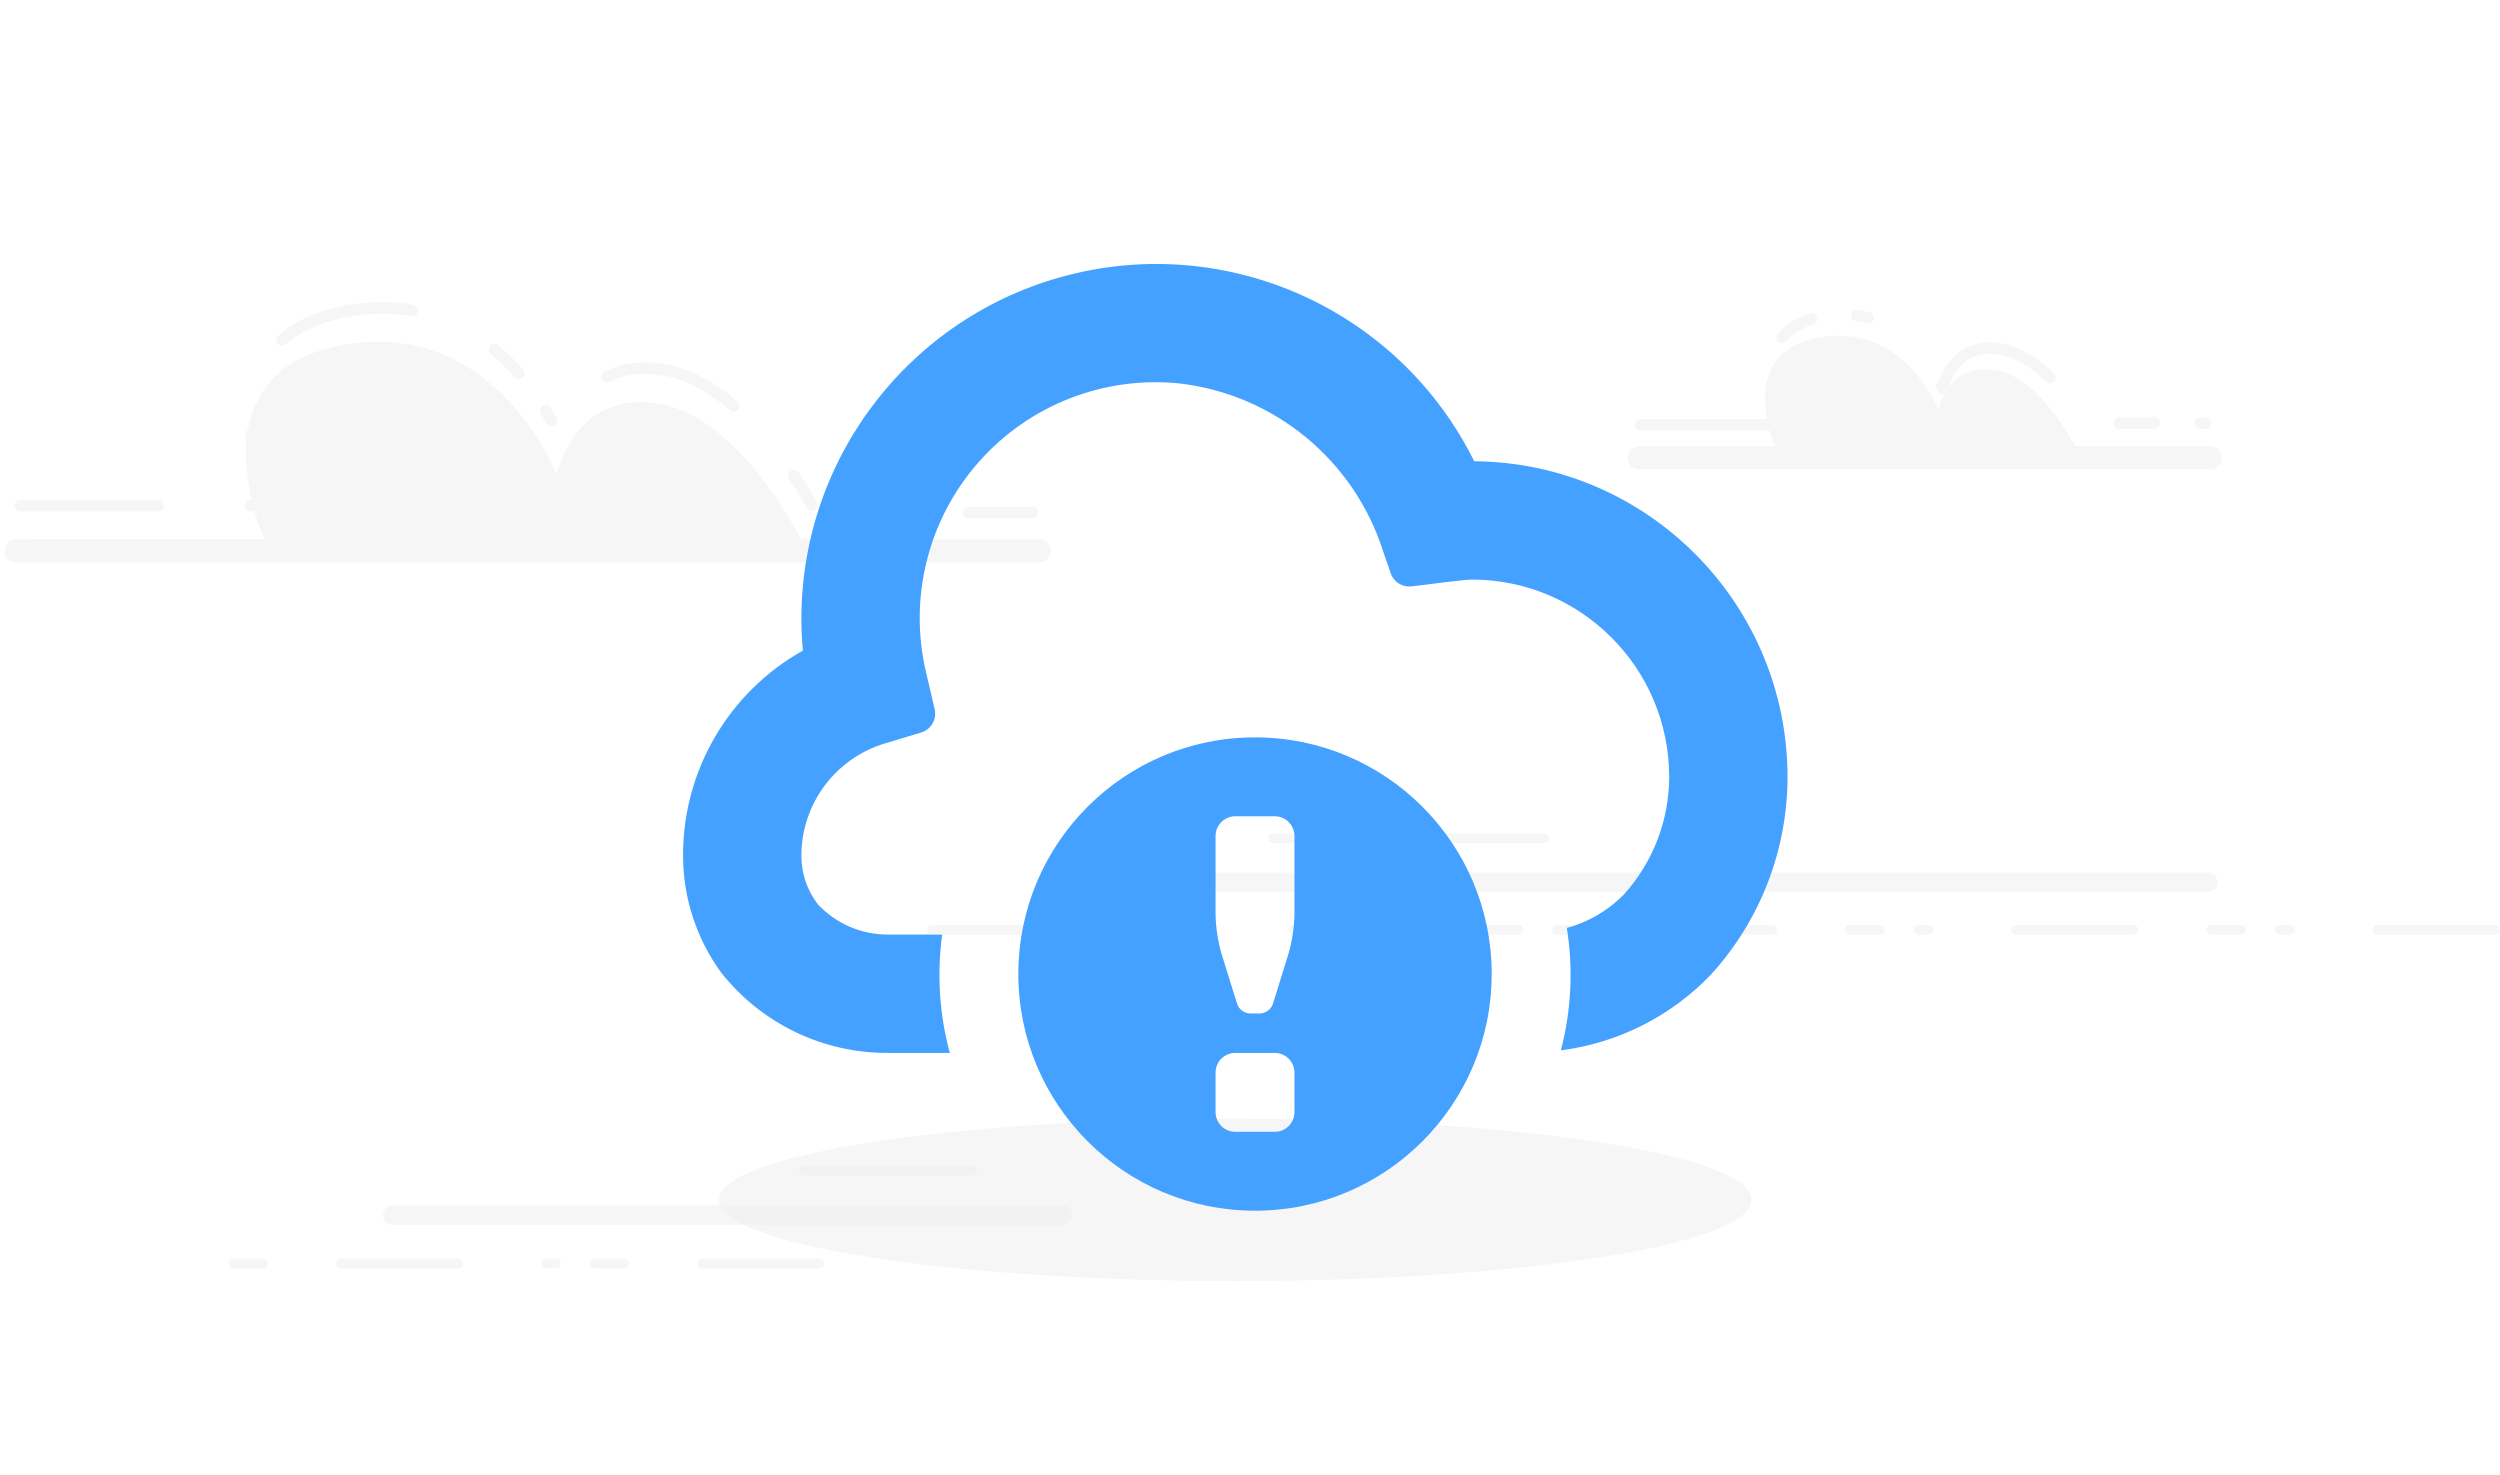
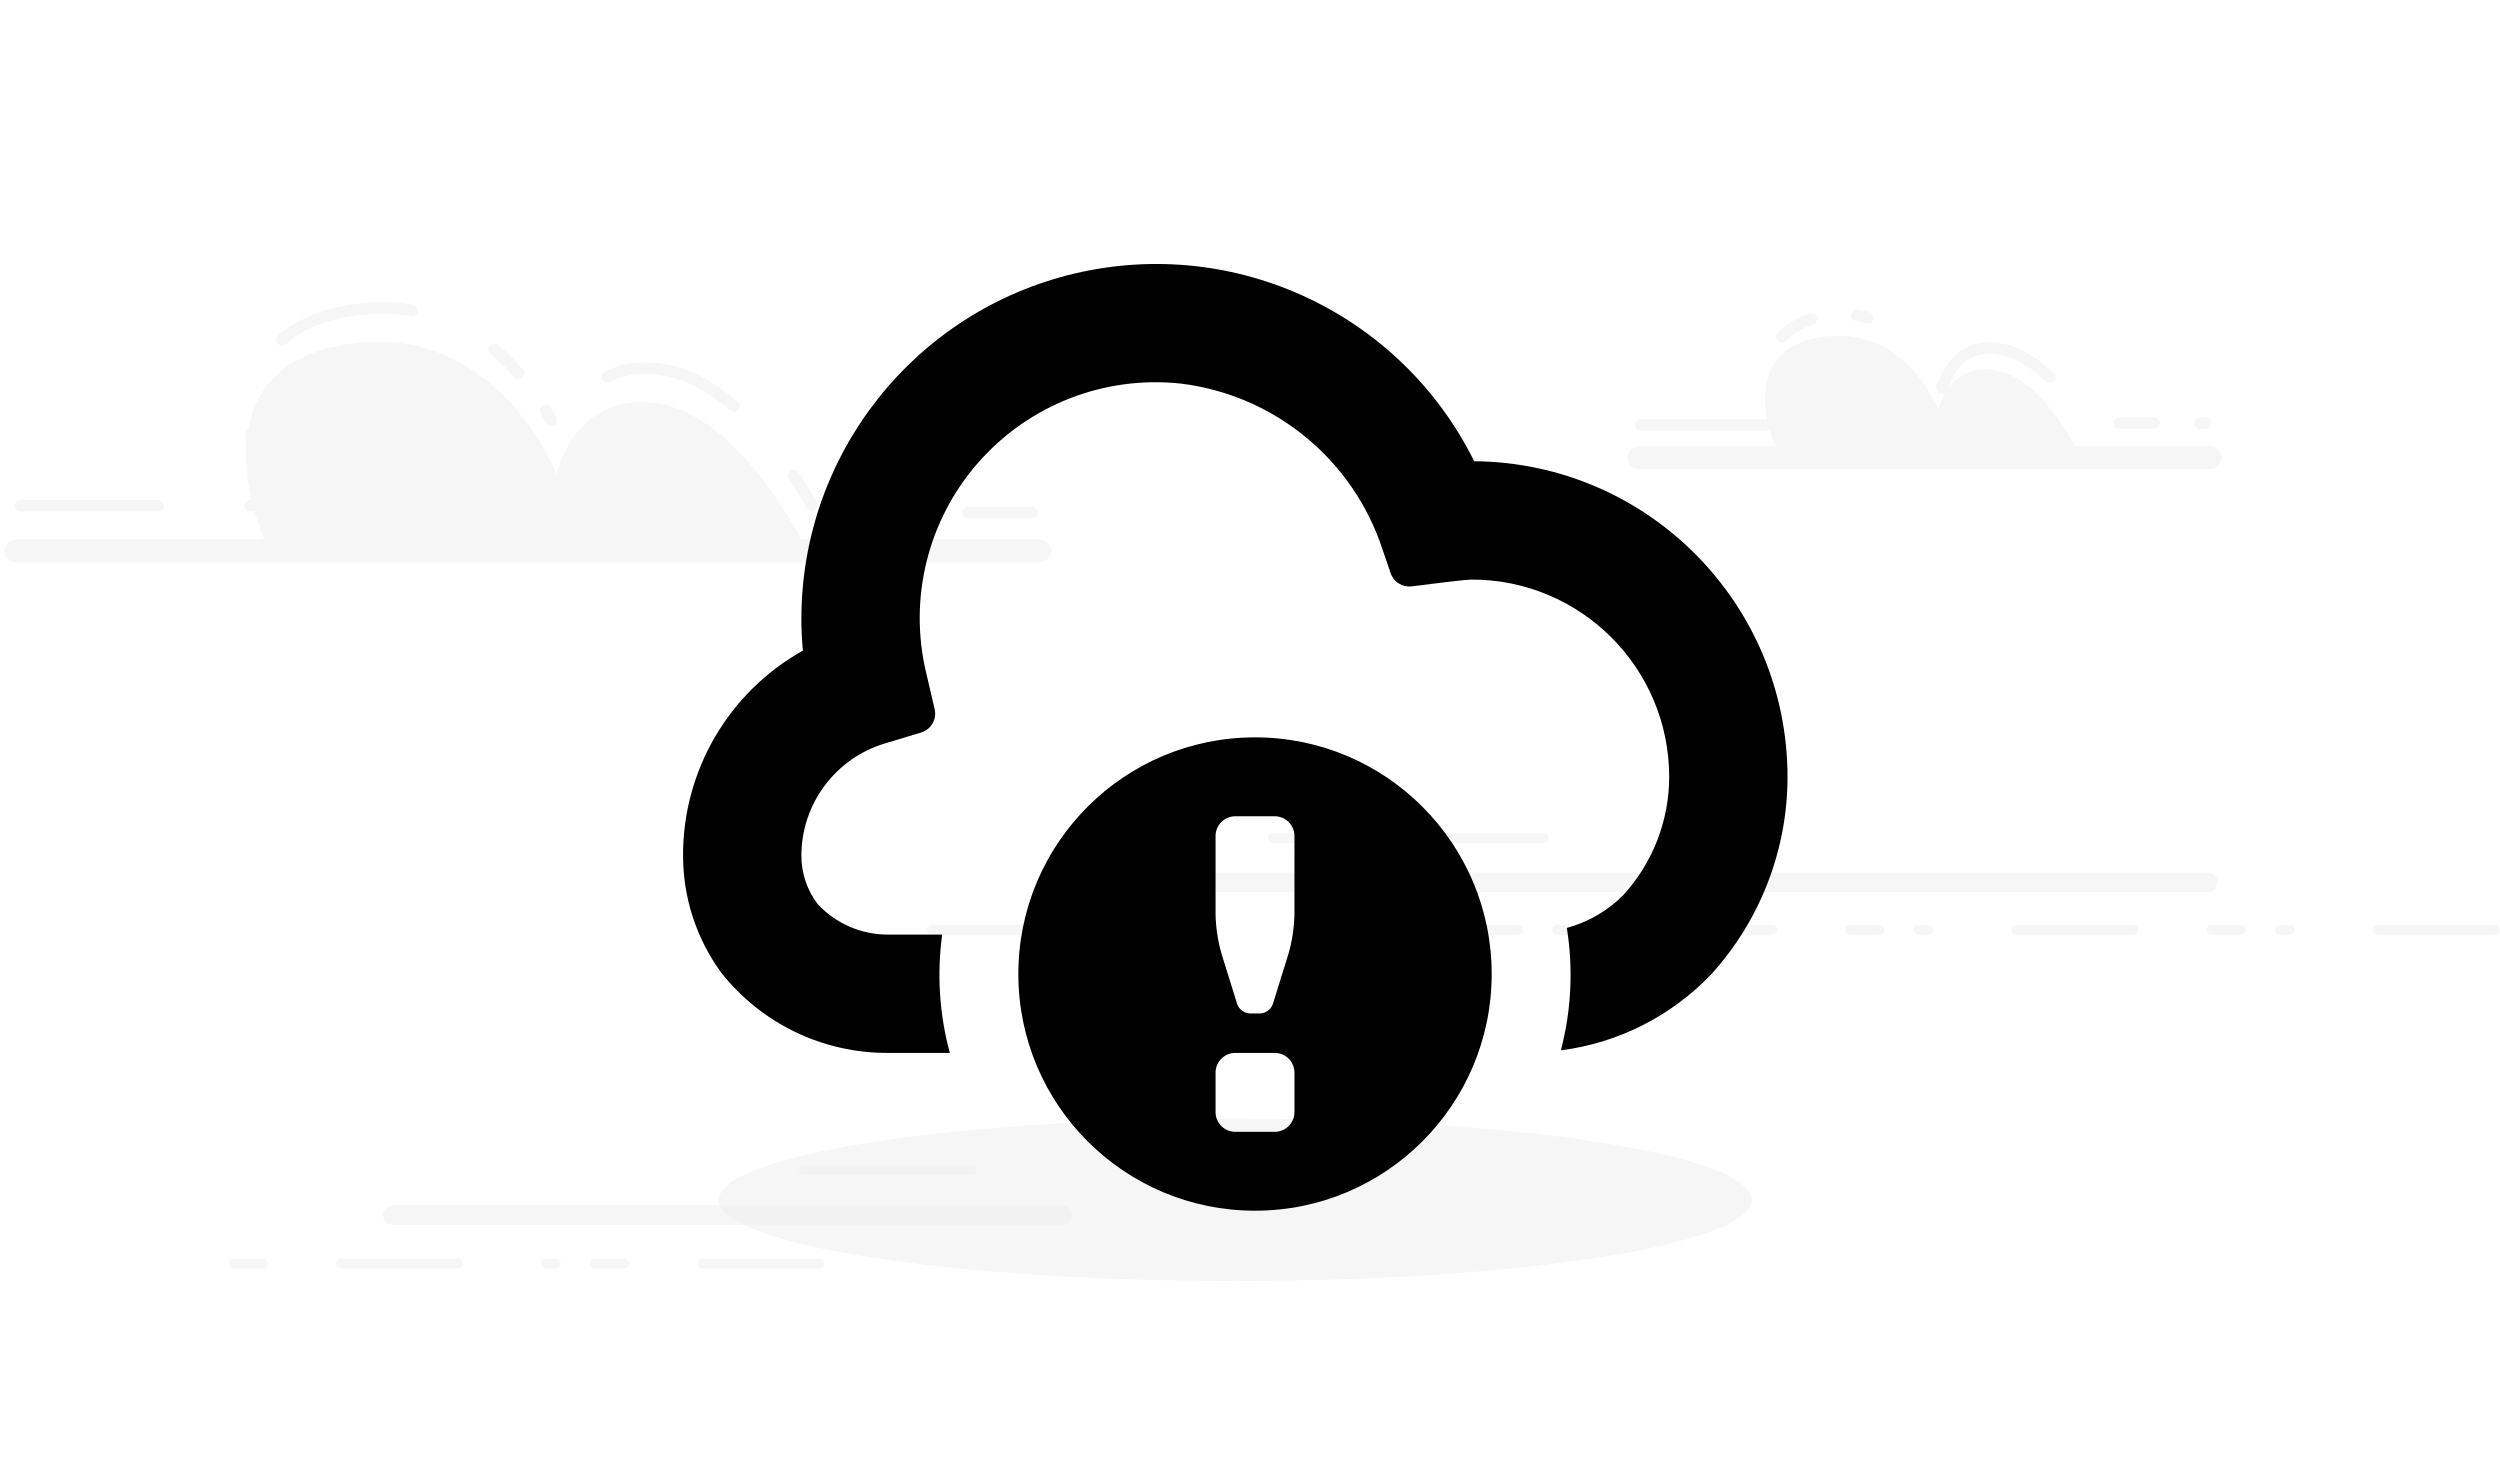
- <svg xmlns="http://www.w3.org/2000/svg" width="356px" height="210px" viewBox="0 0 356 210" version="1.1" id="svg114">
+ <svg xmlns="http://www.w3.org/2000/svg" viewBox="0 0 356 210" version="1.1" id="svg114">
  <defs id="defs42">
    <linearGradient x1="58.313%" y1="123.961%" x2="40.138%" y2="-37.272%" id="linearGradient-1">
      <stop stop-color="#0A5CC7" offset="0.43%" id="stop6" />
      <stop stop-color="#83219D" offset="99.91%" id="stop8" />
    </linearGradient>
    <linearGradient x1="-28.175%" y1="-47.211%" x2="84.48%" y2="96.715%" id="linearGradient-2">
      <stop stop-color="#FA357F" offset="0%" id="stop11" />
      <stop stop-color="#7878FF" offset="99.91%" id="stop13" />
    </linearGradient>
    <linearGradient x1="20.19%" y1="50.397%" x2="169.058%" y2="48.691%" id="linearGradient-3">
      <stop stop-color="#FFF361" offset="0%" id="stop16" />
      <stop stop-color="#FFA80A" offset="100%" id="stop18" />
    </linearGradient>
    <linearGradient x1="7.148%" y1="-13.361%" x2="84.33%" y2="120.018%" id="linearGradient-4">
      <stop stop-color="#FF5162" offset="0%" id="stop21" />
      <stop stop-color="#83219D" offset="100%" id="stop23" />
    </linearGradient>
    <linearGradient x1="34.084%" y1="25.56%" x2="59.474%" y2="63.101%" id="linearGradient-5">
      <stop stop-color="#FFD943" offset="0%" id="stop26" />
      <stop stop-color="#FFA80A" offset="100%" id="stop28" />
    </linearGradient>
    <linearGradient x1="21.668%" y1="-7.197%" x2="65.14%" y2="106.397%" id="linearGradient-6">
      <stop stop-color="#FF8748" offset="0%" id="stop31" />
      <stop stop-color="#FE7852" offset="13.28%" id="stop33" />
      <stop stop-color="#FC546A" offset="50.49%" id="stop35" />
      <stop stop-color="#FA3D79" offset="80.73%" id="stop37" />
      <stop stop-color="#FA357F" offset="100%" id="stop39" />
    </linearGradient>
  </defs>
  <g id="Page-1" stroke="none" stroke-width="1" fill="none" fill-rule="evenodd">
    <g id="Send_Went_Wrong" transform="translate(-542, -304)" fill-rule="nonzero">
      <g id="firefox-send_illustrations-02" transform="translate(541.9868, 304)">
        <g id="Group" transform="translate(0, 41.72185)" fill="#EDEDF0" opacity="0.5">
          <g transform="translate(31.98675, 123.7748)" id="g54">
            <g transform="translate(22.25166, 5.562914)" id="Path">
              <path d="M1.711,3.366 L97.045,3.366 C97.81,3.366 98.436,2.74 98.436,1.975 C98.436,1.21 97.81,0.584 97.045,0.584 L1.711,0.584 C0.946,0.584 0.32,1.21 0.32,1.975 C0.32,2.74 0.946,3.366 1.711,3.366 Z" id="path44" />
            </g>
            <g transform="translate(80.66225, 0)" id="g49">
              <path d="M1.85,1.864 L25.77,1.864 C26.16,1.864 26.466,1.558 26.466,1.168 C26.466,0.779 26.16,0.473 25.77,0.473 L1.85,0.473 C1.46,0.473 1.154,0.779 1.154,1.168 C1.154,1.558 1.46,1.864 1.85,1.864 Z" id="path47" />
            </g>
            <g transform="translate(0, 12.51656)" id="Shape">
              <path d="M0.598,1.919 C0.598,1.53 0.904,1.224 1.293,1.224 L5.466,1.224 C5.855,1.224 6.161,1.53 6.161,1.919 C6.161,2.309 5.855,2.615 5.466,2.615 L1.293,2.615 C0.918,2.615 0.598,2.295 0.598,1.919 Z M15.896,1.919 C15.896,1.53 16.202,1.224 16.591,1.224 L33.28,1.224 C33.67,1.224 33.975,1.53 33.975,1.919 C33.975,2.309 33.67,2.615 33.28,2.615 L16.591,2.615 C16.216,2.615 15.896,2.295 15.896,1.919 Z M45.101,1.919 C45.101,1.53 45.407,1.224 45.797,1.224 L47.187,1.224 C47.577,1.224 47.883,1.53 47.883,1.919 C47.883,2.309 47.577,2.615 47.187,2.615 L45.797,2.615 C45.421,2.615 45.101,2.295 45.101,1.919 Z M52.055,1.919 C52.055,1.53 52.361,1.224 52.75,1.224 L56.923,1.224 C57.312,1.224 57.618,1.53 57.618,1.919 C57.618,2.309 57.312,2.615 56.923,2.615 L52.75,2.615 C52.375,2.615 52.055,2.295 52.055,1.919 Z M67.353,1.919 C67.353,1.53 67.659,1.224 68.048,1.224 L84.737,1.224 C85.126,1.224 85.432,1.53 85.432,1.919 C85.432,2.309 85.126,2.615 84.737,2.615 L68.048,2.615 C67.673,2.615 67.353,2.295 67.353,1.919 Z" id="path51" />
            </g>
          </g>
          <g transform="translate(130.7285, 76.49007)" id="g68">
            <g transform="translate(27.81457, 5.562914)" id="g58">
              <path d="M1.933,3.254 L155.859,3.254 C156.624,3.254 157.25,2.628 157.25,1.864 C157.25,1.099 156.624,0.473 155.859,0.473 L1.933,0.473 C1.168,0.473 0.542,1.099 0.542,1.864 C0.542,2.628 1.154,3.254 1.933,3.254 Z" id="path56" />
            </g>
            <g transform="translate(48.6755, 0)" id="g62">
              <path d="M1.864,1.864 L40.47,1.864 C40.86,1.864 41.166,1.558 41.166,1.168 C41.166,0.779 40.86,0.473 40.47,0.473 L1.864,0.473 C1.474,0.473 1.168,0.779 1.168,1.168 C1.168,1.558 1.474,1.864 1.864,1.864 Z" id="path60" />
            </g>
            <g transform="translate(0, 12.51656)" id="g66">
              <path d="M1.321,1.683 C1.321,1.293 1.627,0.987 2.017,0.987 L18.705,0.987 C19.095,0.987 19.401,1.293 19.401,1.683 C19.401,2.072 19.095,2.378 18.705,2.378 L2.017,2.378 C1.641,2.378 1.321,2.072 1.321,1.683 Z M29.136,1.683 C29.136,1.293 29.442,0.987 29.831,0.987 L34.003,0.987 C34.393,0.987 34.699,1.293 34.699,1.683 C34.699,2.072 34.393,2.378 34.003,2.378 L29.831,2.378 C29.456,2.378 29.136,2.072 29.136,1.683 Z M38.871,1.683 C38.871,1.293 39.177,0.987 39.566,0.987 L40.957,0.987 C41.346,0.987 41.652,1.293 41.652,1.683 C41.652,2.072 41.346,2.378 40.957,2.378 L39.566,2.378 C39.191,2.378 38.871,2.072 38.871,1.683 Z M52.778,1.683 C52.778,1.293 53.084,0.987 53.474,0.987 L70.162,0.987 C70.552,0.987 70.858,1.293 70.858,1.683 C70.858,2.072 70.552,2.378 70.162,2.378 L53.474,2.378 C53.098,2.378 52.778,2.072 52.778,1.683 Z M80.593,1.683 C80.593,1.293 80.899,0.987 81.288,0.987 L85.46,0.987 C85.85,0.987 86.156,1.293 86.156,1.683 C86.156,2.072 85.85,2.378 85.46,2.378 L81.288,2.378 C80.913,2.378 80.593,2.072 80.593,1.683 Z M90.328,1.683 C90.328,1.293 90.634,0.987 91.023,0.987 L92.414,0.987 C92.803,0.987 93.109,1.293 93.109,1.683 C93.109,2.072 92.803,2.378 92.414,2.378 L91.023,2.378 C90.648,2.378 90.328,2.072 90.328,1.683 Z M104.235,1.683 C104.235,1.293 104.541,0.987 104.93,0.987 L121.619,0.987 C122.009,0.987 122.315,1.293 122.315,1.683 C122.315,2.072 122.009,2.378 121.619,2.378 L104.93,2.378 C104.555,2.378 104.235,2.072 104.235,1.683 Z M132.05,1.683 C132.05,1.293 132.356,0.987 132.745,0.987 L136.917,0.987 C137.307,0.987 137.613,1.293 137.613,1.683 C137.613,2.072 137.307,2.378 136.917,2.378 L132.745,2.378 C132.37,2.378 132.05,2.072 132.05,1.683 Z M141.785,1.683 C141.785,1.293 142.091,0.987 142.48,0.987 L143.871,0.987 C144.26,0.987 144.566,1.293 144.566,1.683 C144.566,2.072 144.26,2.378 143.871,2.378 L142.48,2.378 C142.105,2.378 141.785,2.072 141.785,1.683 Z M155.692,1.683 C155.692,1.293 155.998,0.987 156.387,0.987 L173.076,0.987 C173.466,0.987 173.772,1.293 173.772,1.683 C173.772,2.072 173.466,2.378 173.076,2.378 L156.387,2.378 C156.012,2.378 155.692,2.072 155.692,1.683 Z M183.507,1.683 C183.507,1.293 183.813,0.987 184.202,0.987 L188.374,0.987 C188.764,0.987 189.07,1.293 189.07,1.683 C189.07,2.072 188.764,2.378 188.374,2.378 L184.202,2.378 C183.826,2.378 183.507,2.072 183.507,1.683 Z M193.242,1.683 C193.242,1.293 193.548,0.987 193.937,0.987 L195.328,0.987 C195.717,0.987 196.023,1.293 196.023,1.683 C196.023,2.072 195.717,2.378 195.328,2.378 L193.937,2.378 C193.562,2.378 193.242,2.072 193.242,1.683 Z M207.149,1.683 C207.149,1.293 207.455,0.987 207.844,0.987 L224.533,0.987 C224.923,0.987 225.228,1.293 225.228,1.683 C225.228,2.072 224.923,2.378 224.533,2.378 L207.844,2.378 C207.469,2.378 207.149,2.072 207.149,1.683 Z" id="path64" />
            </g>
          </g>
          <g id="g80">
            <path d="M2.309,35.13 L37.661,35.13 C37.661,35.13 26.605,10.403 50.08,7.204 C71.025,4.353 79.299,25.881 79.299,25.881 C79.299,25.881 81.789,13.462 94.236,15.84 C106.516,18.177 115.583,37.939 115.583,37.939 L146.374,37.939" id="path70" />
            <g transform="translate(1.390728, 0)" id="g74">
              <path d="M145.609,32.098 L136.514,32.098 C136.055,32.098 135.693,31.736 135.693,31.277 C135.693,30.819 136.055,30.457 136.514,30.457 L145.609,30.457 C146.068,30.457 146.43,30.819 146.43,31.277 C146.43,31.736 146.054,32.098 145.609,32.098 Z M121.772,32.098 L120.131,32.098 C119.672,32.098 119.311,31.736 119.311,31.277 C119.311,30.819 119.672,30.457 120.131,30.457 L121.772,30.457 C122.231,30.457 122.593,30.819 122.593,31.277 C122.593,31.736 122.231,32.098 121.772,32.098 Z M36.882,31.111 L34.254,31.111 C33.795,31.111 33.433,30.749 33.433,30.29 C33.433,29.831 33.795,29.47 34.254,29.47 L35.672,29.47 C35.561,29.177 35.436,28.816 35.297,28.413 C35.158,27.981 35.38,27.523 35.811,27.37 C36.242,27.23 36.701,27.453 36.854,27.884 C37.285,29.15 37.633,29.928 37.633,29.942 C37.744,30.193 37.717,30.485 37.577,30.721 C37.411,30.972 37.16,31.111 36.882,31.111 Z M21.153,31.111 L1.53,31.111 C1.071,31.111 0.709,30.749 0.709,30.29 C0.709,29.831 1.071,29.47 1.53,29.47 L21.167,29.47 C21.626,29.47 21.987,29.831 21.987,30.29 C21.974,30.735 21.612,31.111 21.153,31.111 Z M114.234,31.013 C113.942,31.013 113.664,30.86 113.525,30.596 C112.997,29.664 112.134,28.19 110.98,26.466 C110.73,26.09 110.827,25.575 111.203,25.325 C111.578,25.075 112.093,25.172 112.343,25.548 C113.525,27.314 114.415,28.83 114.958,29.789 C115.18,30.179 115.041,30.679 114.638,30.902 C114.513,30.985 114.374,31.013 114.234,31.013 Z M34.546,22.613 C34.142,22.613 33.795,22.321 33.739,21.904 C33.656,21.362 33.6,20.791 33.558,20.221 C33.517,19.776 33.864,19.373 34.309,19.345 C34.782,19.317 35.158,19.637 35.185,20.096 C35.227,20.638 35.283,21.167 35.366,21.681 C35.436,22.126 35.116,22.544 34.671,22.599 C34.615,22.613 34.574,22.613 34.546,22.613 Z M77.158,19.011 C76.866,19.011 76.587,18.858 76.434,18.58 C76.198,18.149 75.934,17.676 75.642,17.189 C75.405,16.8 75.53,16.299 75.92,16.063 C76.309,15.826 76.81,15.952 77.046,16.341 C77.352,16.856 77.63,17.342 77.881,17.801 C78.089,18.205 77.95,18.691 77.547,18.914 C77.422,18.97 77.297,19.011 77.158,19.011 Z M103.136,16.911 C102.942,16.911 102.761,16.842 102.608,16.717 C99.479,14.032 96.364,12.377 93.318,11.793 C90.328,11.223 87.685,11.515 85.488,12.642 C85.085,12.85 84.598,12.683 84.389,12.294 C84.181,11.891 84.334,11.404 84.737,11.195 C87.254,9.888 90.272,9.554 93.624,10.194 C96.948,10.834 100.327,12.6 103.679,15.479 C104.026,15.771 104.054,16.285 103.762,16.633 C103.595,16.814 103.373,16.911 103.136,16.911 Z M72.513,12.28 C72.29,12.28 72.054,12.183 71.901,12.002 C70.83,10.764 69.675,9.638 68.493,8.65 C68.146,8.358 68.104,7.844 68.396,7.496 C68.688,7.148 69.203,7.107 69.55,7.399 C70.802,8.442 72.012,9.638 73.138,10.931 C73.43,11.279 73.403,11.793 73.055,12.085 C72.902,12.211 72.707,12.28 72.513,12.28 Z M38.774,7.51 C38.551,7.51 38.328,7.413 38.162,7.246 C37.856,6.912 37.883,6.397 38.217,6.091 C40.832,3.727 44.517,2.197 49.176,1.572 C52.027,1.182 54.823,1.224 57.465,1.683 C57.91,1.766 58.202,2.183 58.132,2.628 C58.049,3.074 57.632,3.379 57.187,3.296 C54.711,2.865 52.083,2.837 49.399,3.199 C45.074,3.797 41.68,5.174 39.316,7.315 C39.163,7.44 38.968,7.51 38.774,7.51 Z" id="path72" />
            </g>
            <g transform="translate(0, 34.76821)" id="g78">
              <path d="M148.015,3.602 L2.309,3.602 C1.405,3.602 0.668,2.865 0.668,1.961 C0.668,1.057 1.405,0.32 2.309,0.32 L148.015,0.32 C148.919,0.32 149.656,1.057 149.656,1.961 C149.642,2.879 148.919,3.602 148.015,3.602 Z" id="path76" />
            </g>
          </g>
          <g transform="translate(230.8609, 1.390728)" id="g92">
            <path d="M2.211,20.416 L21.946,20.416 C21.946,20.416 15.771,6.62 28.872,4.84 C40.554,3.254 45.185,15.256 45.185,15.256 C45.185,15.256 46.575,8.33 53.529,9.652 C60.385,10.959 65.448,21.987 65.448,21.987 L82.623,21.987" id="path82" />
            <g transform="translate(1.390728, 0)" id="g86">
              <path d="M21.125,18.205 L1.419,18.205 C0.96,18.205 0.598,17.843 0.598,17.384 C0.598,16.925 0.96,16.564 1.419,16.564 L21.125,16.564 C21.584,16.564 21.946,16.925 21.946,17.384 C21.946,17.843 21.584,18.205 21.125,18.205 Z M81.83,17.954 L81.066,17.954 C80.607,17.954 80.245,17.593 80.245,17.134 C80.245,16.675 80.607,16.313 81.066,16.313 L81.83,16.313 C82.289,16.313 82.651,16.675 82.651,17.134 C82.651,17.593 82.275,17.954 81.83,17.954 Z M74.501,17.954 L69.578,17.954 C69.119,17.954 68.758,17.593 68.758,17.134 C68.758,16.675 69.119,16.313 69.578,16.313 L74.501,16.313 C74.96,16.313 75.322,16.675 75.322,17.134 C75.322,17.593 74.96,17.954 74.501,17.954 Z M44.392,13.045 C44.058,13.045 43.752,12.823 43.627,12.517 L43.502,12.225 C43.335,11.849 43.474,11.404 43.822,11.195 C44.587,8.901 46.742,5.632 51.04,5.632 C51.624,5.632 52.25,5.688 52.889,5.813 C55.337,6.272 57.799,7.705 60.219,10.041 C60.538,10.361 60.552,10.875 60.232,11.195 C59.913,11.529 59.398,11.529 59.078,11.209 C56.895,9.095 54.711,7.816 52.583,7.413 C52.041,7.315 51.526,7.26 51.04,7.26 C46.311,7.26 45.24,12.169 45.199,12.377 C45.115,12.767 44.781,13.045 44.392,13.045 Z M21.556,5.716 C21.362,5.716 21.181,5.646 21.028,5.521 C20.68,5.229 20.638,4.715 20.93,4.367 C22.015,3.087 23.531,2.142 25.436,1.544 C25.868,1.405 26.326,1.655 26.466,2.086 C26.605,2.517 26.354,2.976 25.923,3.115 C24.324,3.616 23.072,4.395 22.182,5.424 C22.015,5.619 21.793,5.716 21.556,5.716 Z M33.767,2.948 C33.697,2.948 33.628,2.934 33.544,2.921 C33.058,2.795 32.557,2.684 32.042,2.615 C31.597,2.545 31.277,2.128 31.347,1.683 C31.417,1.238 31.834,0.946 32.279,0.987 C32.863,1.071 33.433,1.196 33.975,1.335 C34.407,1.46 34.671,1.905 34.56,2.336 C34.462,2.712 34.128,2.948 33.767,2.948 Z" id="path84" />
            </g>
            <g transform="translate(0, 19.4702)" id="g90">
              <path d="M83.889,4.242 L2.573,4.242 C1.669,4.242 0.932,3.505 0.932,2.601 C0.932,1.697 1.669,0.96 2.573,0.96 L83.889,0.96 C84.793,0.96 85.53,1.697 85.53,2.601 C85.53,3.505 84.793,4.242 83.889,4.242 Z" id="path88" />
            </g>
          </g>
        </g>
        <ellipse id="Oval" fill="#ededf0" opacity="0.5" cx="175.918" cy="170.86" rx="73.526" ry="11.563" />
      </g>
    </g>
  </g>
-   <path id="cloud-alert" d="m 254.544,110.617 a 41.859,41.859 0 0 1 -10.828,28.085 35.887,35.887 0 0 1 -21.45,10.867 42.247,42.247 0 0 0 0.849,-17.432 17.919,17.919 0 0 0 8.094,-4.73 25.026,25.026 0 0 0 6.484,-16.791 28.118,28.118 0 0 0 -28.085,-28.085 c -0.926,0 -5.683,0.594 -8.577,0.967 a 2.792,2.792 0 0 1 -3.001,-1.877 l -1.144,-3.336 A 34.657,34.657 0 0 0 168.093,54.616 33.584,33.584 0 0 0 131.895,95.85 l 1.199,5.13 a 2.809,2.809 0 0 1 -1.922,3.328 l -5.048,1.525 a 16.696,16.696 0 0 0 -12.007,16.017 11.315,11.315 0 0 0 2.326,6.901 13.612,13.612 0 0 0 10.049,4.333 h 7.675 a 42.446,42.446 0 0 0 1.089,16.851 h -8.764 A 30.069,30.069 0 0 1 102.702,138.505 28.277,28.277 0 0 1 97.266,121.851 33.355,33.355 0 0 1 114.331,92.647 c -0.143,-1.508 -0.214,-3.011 -0.214,-4.498 a 50.534,50.534 0 0 1 95.808,-22.468 44.989,44.989 0 0 1 44.618,44.937 z m -42.128,28.085 a 33.702,33.702 0 1 1 -33.702,-33.702 33.702,33.702 0 0 1 33.702,33.702 z m -28.085,14.043 a 2.809,2.809 0 0 0 -2.809,-2.809 h -5.617 a 2.809,2.809 0 0 0 -2.809,2.809 v 5.617 a 2.809,2.809 0 0 0 2.809,2.809 h 5.617 a 2.809,2.809 0 0 0 2.809,-2.809 z m 0,-33.702 a 2.817,2.817 0 0 0 -2.809,-2.809 h -5.617 a 2.817,2.817 0 0 0 -2.809,2.809 v 11.234 a 22.145,22.145 0 0 0 0.834,5.49 l 2.244,7.211 a 2.033,2.033 0 0 0 1.821,1.341 h 1.436 a 2.033,2.033 0 0 0 1.821,-1.341 l 2.244,-7.211 a 22.145,22.145 0 0 0 0.834,-5.49 z" style="stroke-width:5.617;fill:#45a1ff;fill-opacity:1" />
+   <path id="cloud-alert" d="m 254.544,110.617 a 41.859,41.859 0 0 1 -10.828,28.085 35.887,35.887 0 0 1 -21.45,10.867 42.247,42.247 0 0 0 0.849,-17.432 17.919,17.919 0 0 0 8.094,-4.73 25.026,25.026 0 0 0 6.484,-16.791 28.118,28.118 0 0 0 -28.085,-28.085 c -0.926,0 -5.683,0.594 -8.577,0.967 a 2.792,2.792 0 0 1 -3.001,-1.877 l -1.144,-3.336 A 34.657,34.657 0 0 0 168.093,54.616 33.584,33.584 0 0 0 131.895,95.85 l 1.199,5.13 a 2.809,2.809 0 0 1 -1.922,3.328 l -5.048,1.525 a 16.696,16.696 0 0 0 -12.007,16.017 11.315,11.315 0 0 0 2.326,6.901 13.612,13.612 0 0 0 10.049,4.333 h 7.675 a 42.446,42.446 0 0 0 1.089,16.851 h -8.764 A 30.069,30.069 0 0 1 102.702,138.505 28.277,28.277 0 0 1 97.266,121.851 33.355,33.355 0 0 1 114.331,92.647 c -0.143,-1.508 -0.214,-3.011 -0.214,-4.498 a 50.534,50.534 0 0 1 95.808,-22.468 44.989,44.989 0 0 1 44.618,44.937 z m -42.128,28.085 a 33.702,33.702 0 1 1 -33.702,-33.702 33.702,33.702 0 0 1 33.702,33.702 z m -28.085,14.043 a 2.809,2.809 0 0 0 -2.809,-2.809 h -5.617 a 2.809,2.809 0 0 0 -2.809,2.809 v 5.617 a 2.809,2.809 0 0 0 2.809,2.809 h 5.617 a 2.809,2.809 0 0 0 2.809,-2.809 z m 0,-33.702 a 2.817,2.817 0 0 0 -2.809,-2.809 h -5.617 a 2.817,2.817 0 0 0 -2.809,2.809 v 11.234 a 22.145,22.145 0 0 0 0.834,5.49 l 2.244,7.211 a 2.033,2.033 0 0 0 1.821,1.341 h 1.436 a 2.033,2.033 0 0 0 1.821,-1.341 l 2.244,-7.211 a 22.145,22.145 0 0 0 0.834,-5.49 z" style="stroke-width:5.617;fill:currentColor;fill-opacity:1" />
</svg>
